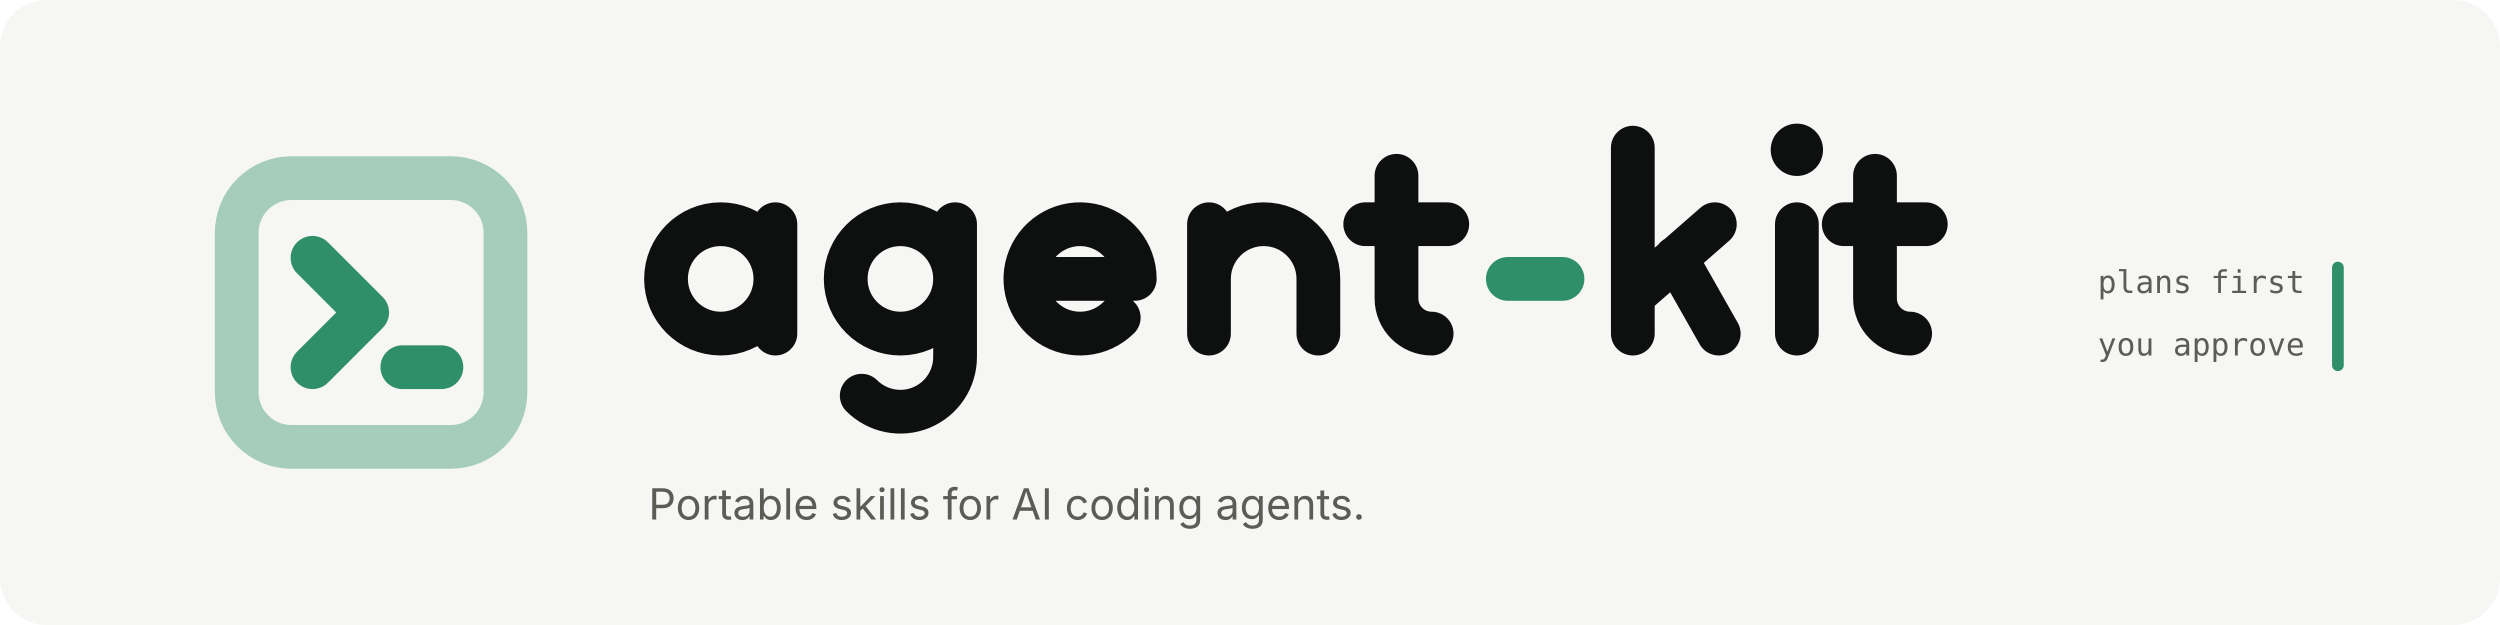
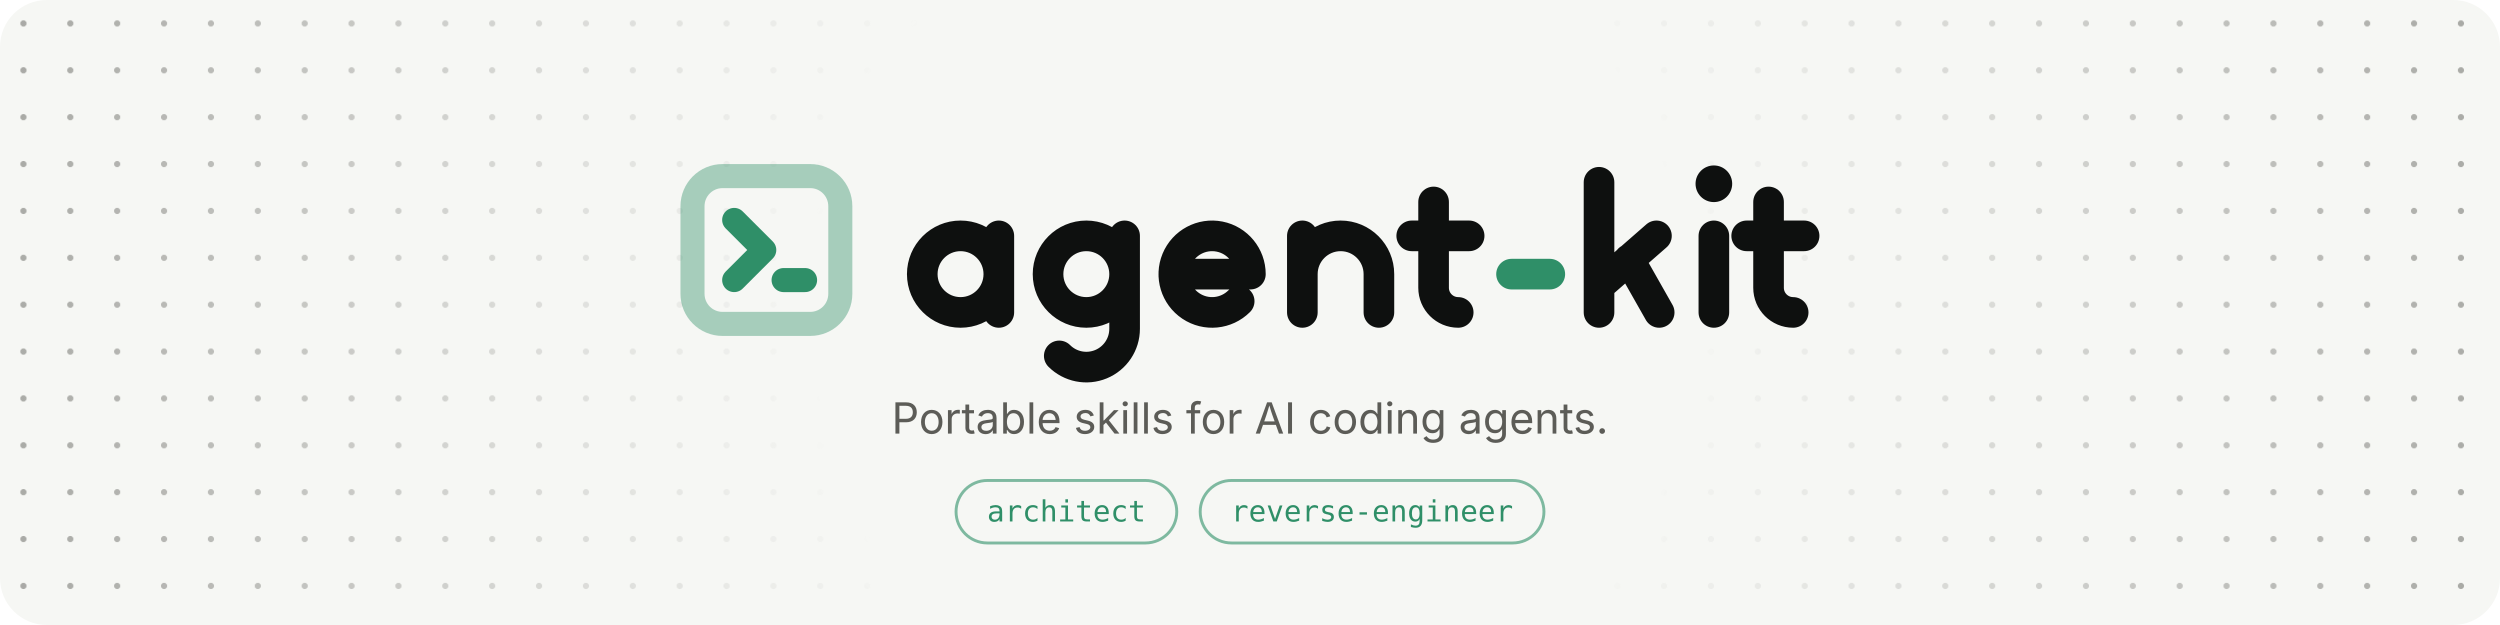
<svg xmlns="http://www.w3.org/2000/svg" width="1280" height="320" viewBox="0 0 1280 320" role="img" aria-labelledby="t d">
  <rect width="1280" height="320" rx="24" fill="#f6f7f4" />
-   <rect x="121.2" y="91.2" width="137.6" height="137.6" rx="28" fill="none" stroke="#2f8f68" stroke-width="22.4" stroke-opacity="0.4" />
-   <path d="M160 132L188 160L160 188M206 188H226" fill="none" stroke="#2f8f68" stroke-width="22.4" stroke-linecap="round" stroke-linejoin="round" />
-   <path d="M341 142.8A28 28 0 1 0 397 142.8A28 28 0 1 0 341 142.8ZM397 114.8V170.8M433 142.8A28 28 0 1 0 489 142.8A28 28 0 1 0 433 142.8ZM489 114.8V182.8A28 28 0 0 1 441.2 202.6M525 142.8H581A28 28 0 1 0 572.8 162.6M619 114.8V170.8M619 142.8A28 28 0 0 1 675 142.8V170.8M715 90V152.8A18 18 0 0 0 733 170.8M699 114.8H741M836 75.6V170.8M878 114.8L840 148M858 132L880 170.8M920 114.8V170.8M960 90V152.8A18 18 0 0 0 978 170.8M944 114.8H986" fill="none" stroke="#0e100f" stroke-width="22.4" stroke-linecap="round" stroke-linejoin="round" />
-   <path d="M772 142.8H800" fill="none" stroke="#2f8f68" stroke-width="22.4" stroke-linecap="round" />
-   <g fill="#0e100f">
-     <circle cx="920" cy="76.7" r="13.4" />
+   <defs>
+     <pattern id="dots-light" width="24" height="24" patternUnits="userSpaceOnUse">
+       <circle cx="12" cy="12" r="1.6" fill="#5c5c57" />
+     </pattern>
+     <radialGradient id="fadeg-light" cx="640" cy="160" r="640" gradientUnits="userSpaceOnUse">
+       <stop offset="0.35" stop-color="#000" />
+       <stop offset="1" stop-color="#fff" />
+     </radialGradient>
+     <mask id="fade-light">
+       <rect width="1280" height="320" fill="url(#fadeg-light)" />
+     </mask>
+   </defs>
+   <rect width="1280" height="320" rx="24" fill="url(#dots-light)" mask="url(#fade-light)" opacity="0.5" />
+   <g transform="translate(287.9 40) scale(0.55)">
+     <g fill="none" stroke-width="22.4" stroke-linecap="round" stroke-linejoin="round" stroke="#2f8f68">
+       <rect x="121.2" y="91.2" width="137.6" height="137.6" rx="28" stroke-opacity="0.4" />
+       <path d="M160 132L188 160L160 188M206 188H226" />
+     </g>
  </g>
-   <text x="332" y="266" fill="#5c5c57" font-family="'Segoe UI', Inter, 'Helvetica Neue', Helvetica, Arial, sans-serif" font-size="22">Portable skills for AI coding agents.</text>
-   <g font-family="'JetBrains Mono', Consolas, Menlo, monospace" font-size="16" fill="#5c5c57" text-anchor="end">
-     <text x="1180" y="150">plans first</text>
-     <text x="1180" y="182">you approve</text>
+   <g transform="translate(233.5 40.4) scale(0.7)">
+     <path d="M341 142.8A28 28 0 1 0 397 142.8A28 28 0 1 0 341 142.8ZM397 114.8V170.8M433 142.8A28 28 0 1 0 489 142.8A28 28 0 1 0 433 142.8ZM489 114.8V182.8A28 28 0 0 1 441.2 202.6M525 142.8H581A28 28 0 1 0 572.8 162.6M619 114.8V170.8M619 142.8A28 28 0 0 1 675 142.8V170.8M715 90V152.8A18 18 0 0 0 733 170.8M699 114.8H741M836 75.6V170.8M878 114.8L840 148M858 132L880 170.8M920 114.8V170.8M960 90V152.8A18 18 0 0 0 978 170.8M944 114.8H986" fill="none" stroke-width="22.4" stroke-linecap="round" stroke-linejoin="round" stroke="#0e100f" />
+     <path d="M772 142.8H800" fill="none" stroke-width="22.4" stroke-linecap="round" stroke-linejoin="round" stroke="#2f8f68" />
+     <circle cx="920" cy="76.7" r="13.4" fill="#0e100f" />
  </g>
-   <rect x="1194" y="134" width="6" height="56" rx="3" fill="#2f8f68" />
+   <text x="640" y="222" fill="#5c5c57" font-family="'Segoe UI', Inter, 'Helvetica Neue', Helvetica, Arial, sans-serif" font-size="22" text-anchor="middle">Portable skills for AI coding agents.</text>
+   <rect x="489.5" y="246" width="113" height="32" rx="16" fill="none" stroke="#2f8f68" stroke-opacity="0.6" stroke-width="1.5" />
+   <text x="546" y="267" fill="#2f8f68" font-family="'JetBrains Mono', Consolas, Menlo, monospace" font-size="15" text-anchor="middle">architect</text>
+   <rect x="614.5" y="246" width="176" height="32" rx="16" fill="none" stroke="#2f8f68" stroke-opacity="0.6" stroke-width="1.5" />
+   <text x="702.5" y="267" fill="#2f8f68" font-family="'JetBrains Mono', Consolas, Menlo, monospace" font-size="15" text-anchor="middle">reverse-engineer</text>
</svg>
